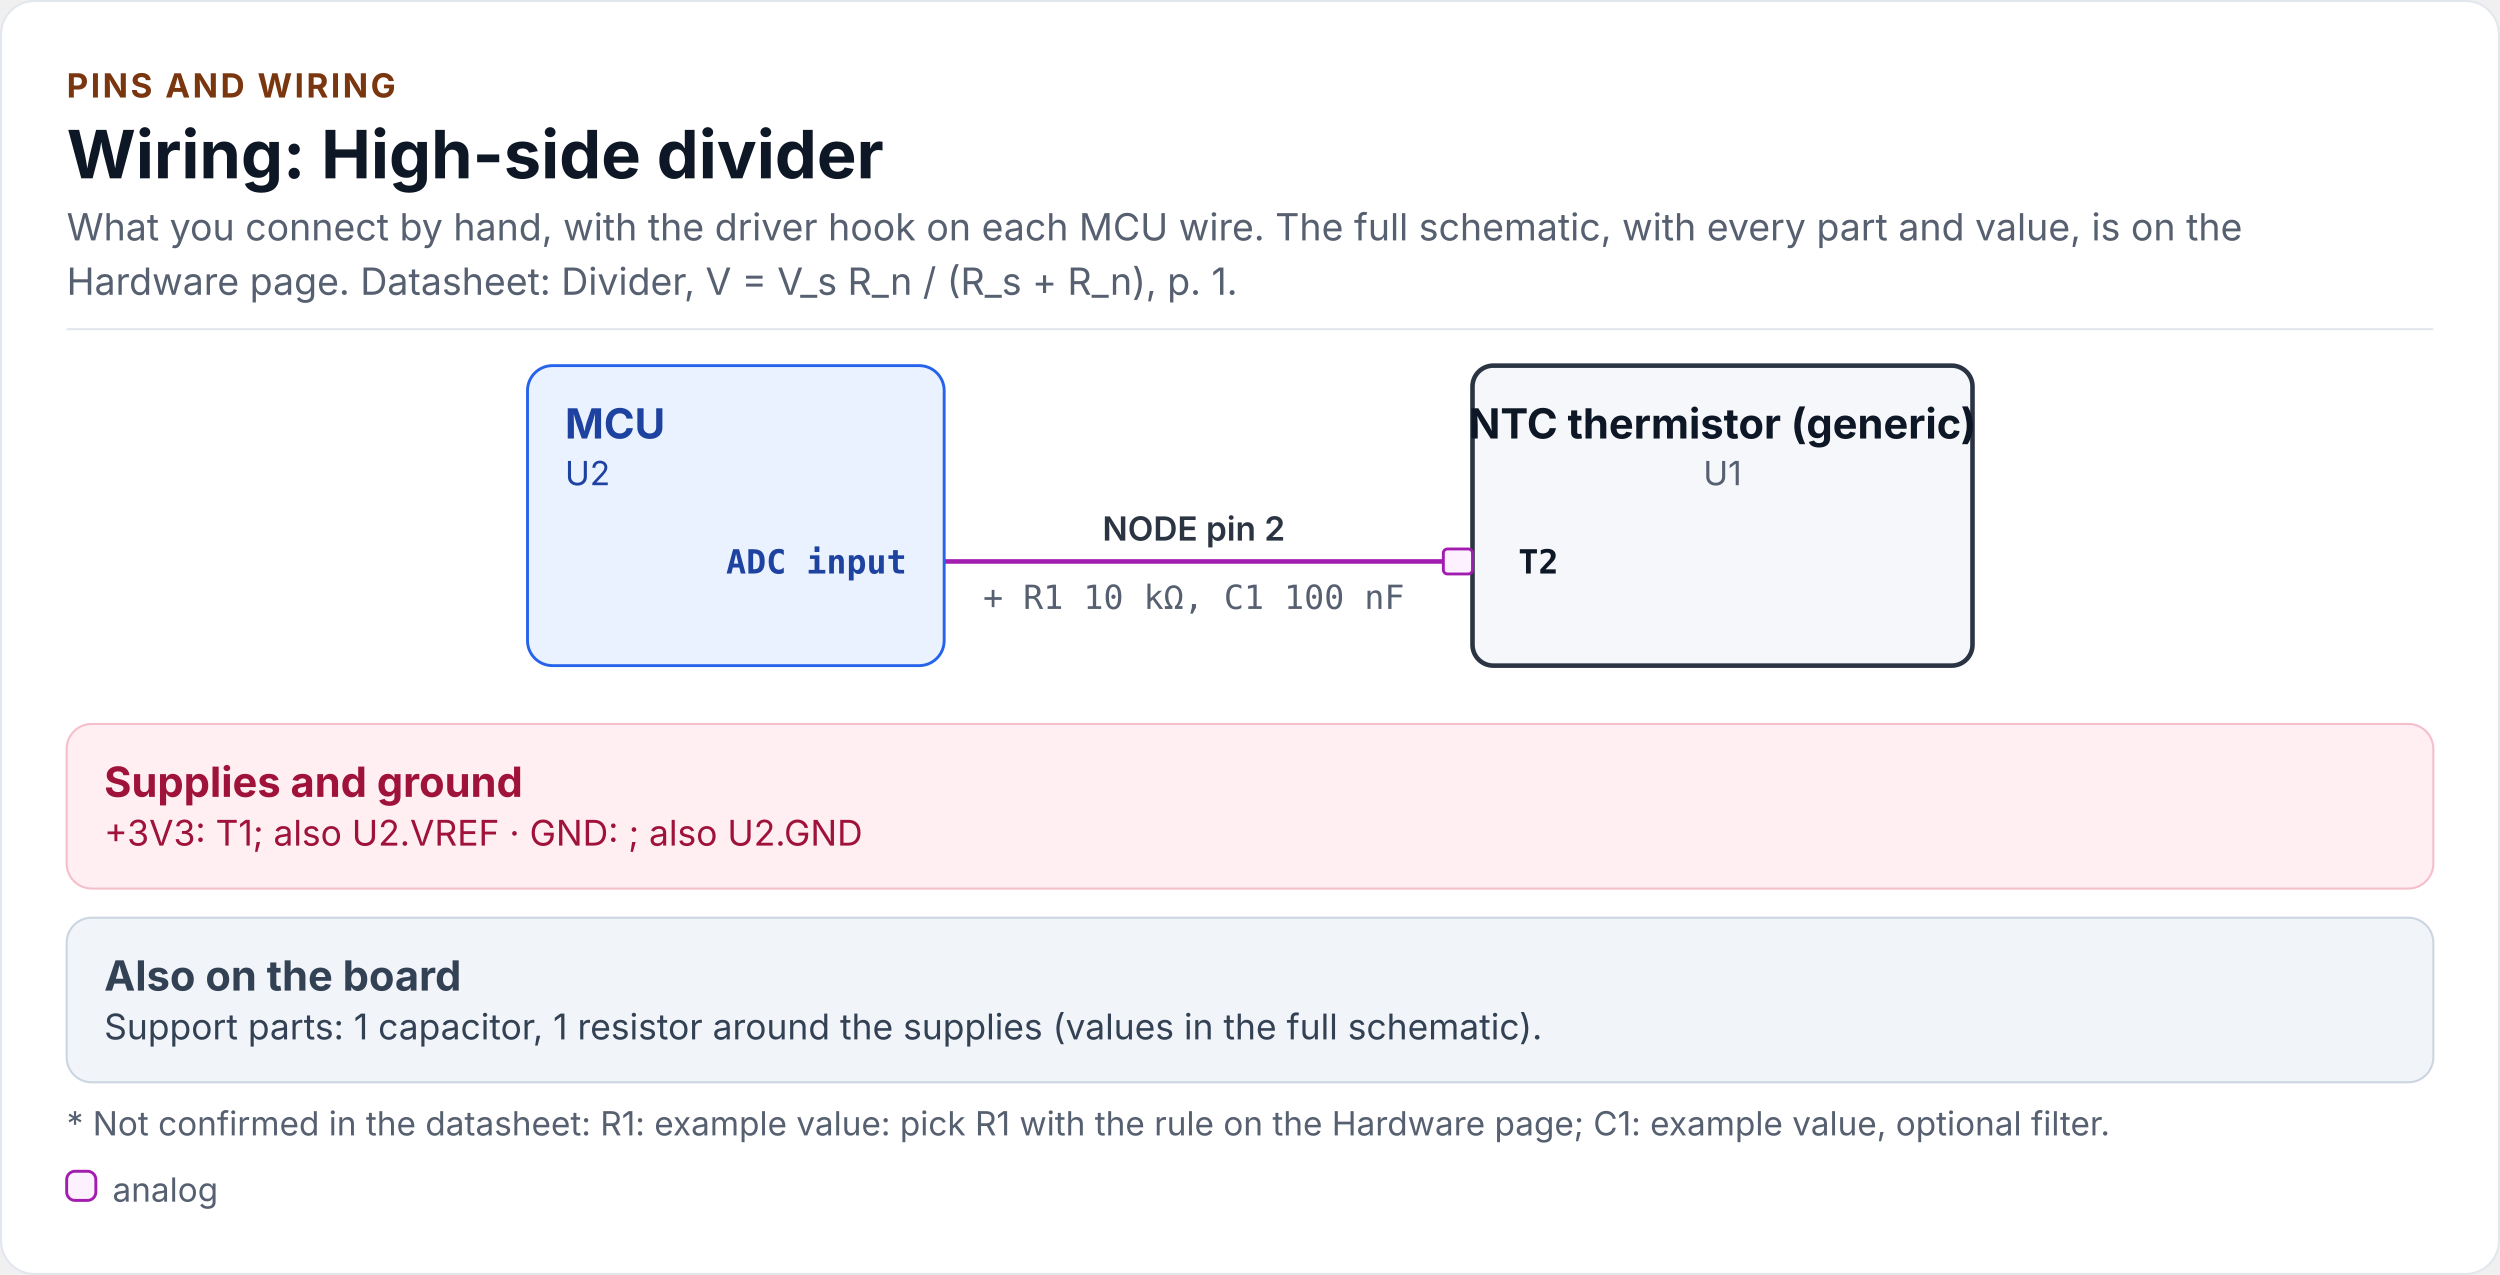
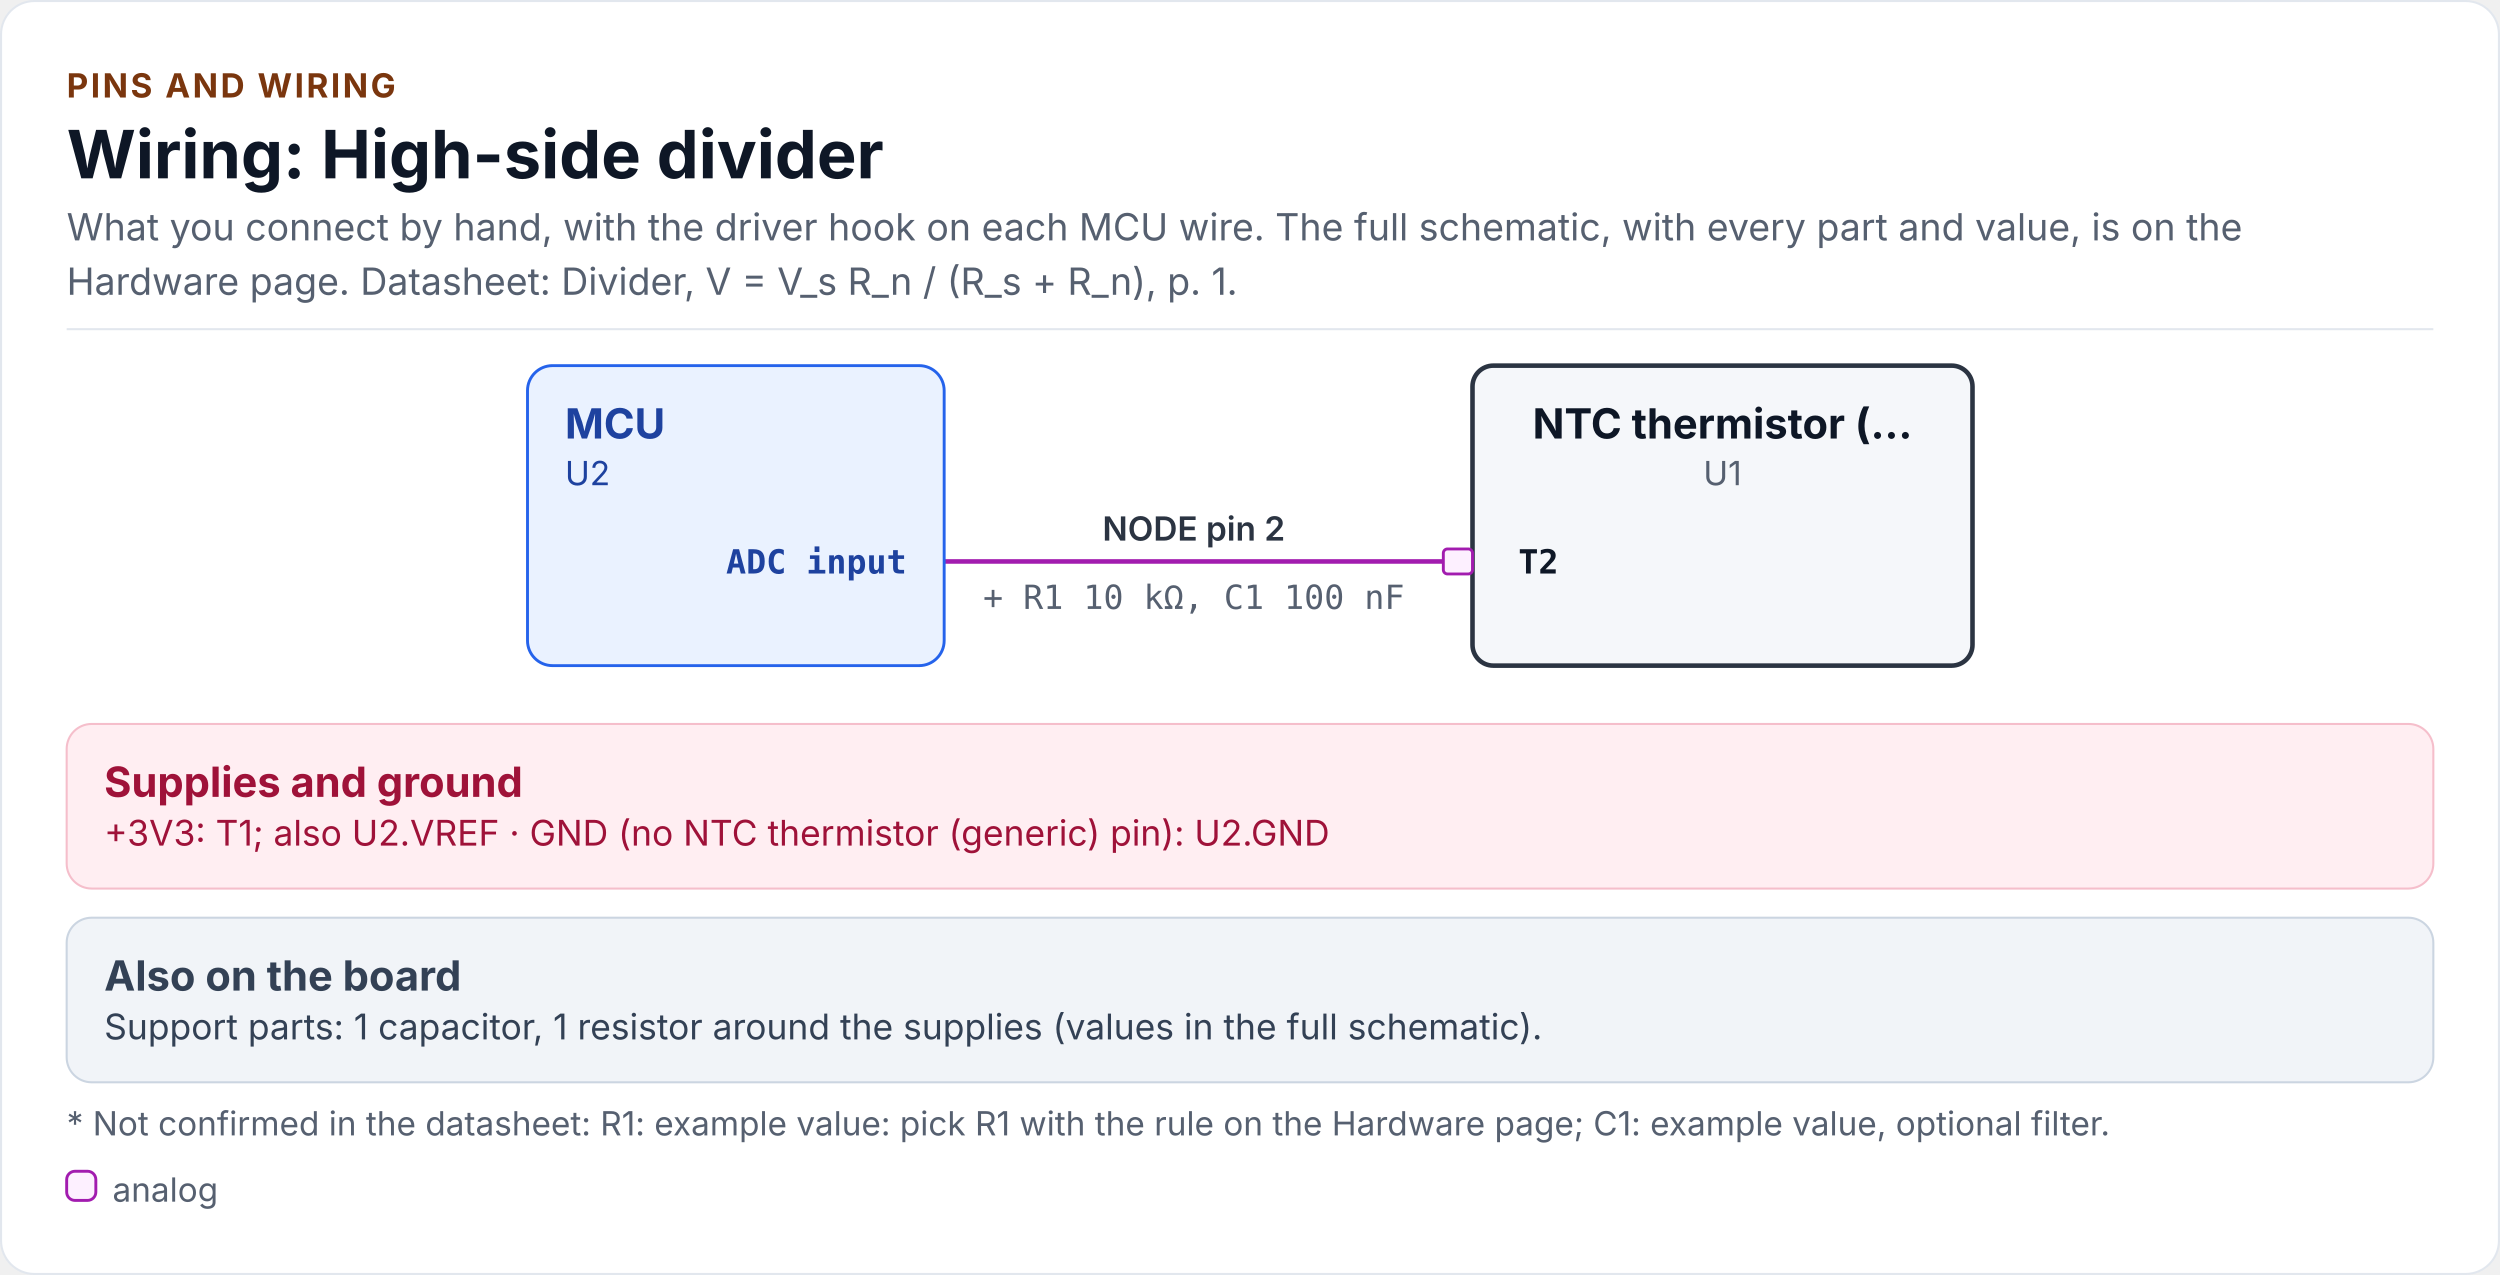
<svg xmlns="http://www.w3.org/2000/svg" width="1200" height="612" viewBox="0 0 1200 612" role="img" aria-labelledby="chip-wiring-divider-high-title chip-wiring-divider-high-desc" font-family="Inter, 'Segoe UI', Roboto, 'Helvetica Neue', Arial, sans-serif">
  <rect x="0.5" y="0.5" width="1199" height="611" rx="16" fill="#FFFFFF" stroke="#E2E7EE" />
  <text x="32" y="46.8" font-size="16" font-weight="700" letter-spacing="1.2" fill="#7A360E">PINS AND WIRING</text>
  <text x="32" y="85.6" font-size="32" font-weight="700" fill="#0E1726">Wiring: High-side divider</text>
  <text x="32" y="115.4" font-size="18" fill="#566070">What you connect by hand, with the driver hook on each MCU wire. The full schematic, with every part and value, is on the</text>
  <text x="32" y="141.5" font-size="18" fill="#566070">Hardware page. Datasheet: Divider, V = V_s R_n / (R_s + R_n), p. 1.</text>
  <rect x="32" y="157.5" width="1136" height="1" fill="#E2E7EE" />
  <path d="M453.2 269.5 L692.8 269.5" fill="none" stroke="#A21CAF" stroke-width="2.2" />
  <rect x="706.8" y="175.5" width="240" height="144" rx="10" fill="#F5F7FA" stroke="#2B3442" stroke-width="2.2" />
  <rect x="253.2" y="175.5" width="200" height="144" rx="12" fill="#EAF2FF" stroke="#2563EB" stroke-width="1.4" />
  <rect x="32" y="347.5" width="1136" height="79" rx="12" fill="#FFEEF2" stroke="#F5BECB" stroke-width="1" />
  <rect x="32" y="440.5" width="1136" height="79" rx="12" fill="#F1F4F8" stroke="#CBD5E1" stroke-width="1" />
-   <text x="826.8" y="210.5" font-size="20" font-weight="700" text-anchor="middle" fill="#0E1726">NTC thermistor (generic)</text>
+   <text x="826.8" y="210.5" font-size="20" font-weight="700" text-anchor="middle" fill="#0E1726">NTC thermistor (…</text>
  <text x="826.8" y="232.9" font-size="16" text-anchor="middle" fill="#566070">U1</text>
  <text x="271.2" y="210.5" font-size="20" font-weight="700" fill="#1E429F">MCU</text>
  <text x="271.2" y="232.9" font-size="16" fill="#1E429F">U2</text>
  <text x="435.2" y="275.3" font-size="16" font-weight="600" font-family="'JetBrains Mono', 'SFMono-Regular', Menlo, Consolas, monospace" text-anchor="end" fill="#1E429F">ADC input</text>
  <text x="728.8" y="275.3" font-size="16" font-weight="700" font-family="'JetBrains Mono', 'SFMono-Regular', Menlo, Consolas, monospace" fill="#0E1726">T2</text>
  <rect x="692.8" y="263.5" width="14" height="12" rx="2" fill="#FDF0FF" stroke="#A21CAF" stroke-width="1.4" />
  <text x="573" y="259.5" font-size="16" font-weight="600" text-anchor="middle" fill="#2B3442">NODE  pin 2</text>
  <text x="573" y="292.3" font-size="16" font-family="'JetBrains Mono', 'SFMono-Regular', Menlo, Consolas, monospace" text-anchor="middle" fill="#566070">+ R1 10 kΩ, C1 100 nF</text>
  <text x="50" y="382.5" font-size="20" font-weight="700" fill="#9F1239">Supplies and ground</text>
-   <text x="50" y="405.9" font-size="17" fill="#9F1239">+3V3: T1; also U2.VREF · GND: ; also U2.GND</text>
+   <text x="50" y="405.9" font-size="17" fill="#9F1239">+3V3: T1; also U2.VREF · GND (no NTC thermistor (generic) pin): U2.GND</text>
  <text x="50" y="475.5" font-size="20" font-weight="700" fill="#334155">Also on the board</text>
  <text x="50" y="498.9" font-size="17" fill="#334155">Support parts: 1 capacitor, 1 resistor around the supplies (values in the full schematic).</text>
  <text x="32" y="545" font-size="16" fill="#566070">* Not confirmed in the datasheet: R1: example value: pick R1 with the rule on the Hardware page; C1: example value, optional filter.</text>
  <rect x="32" y="562.2" width="14" height="14" rx="4" fill="#FDF0FF" stroke="#A21CAF" stroke-width="1.4" />
  <text x="54" y="576.8" font-size="16" fill="#566070">analog</text>
</svg>
